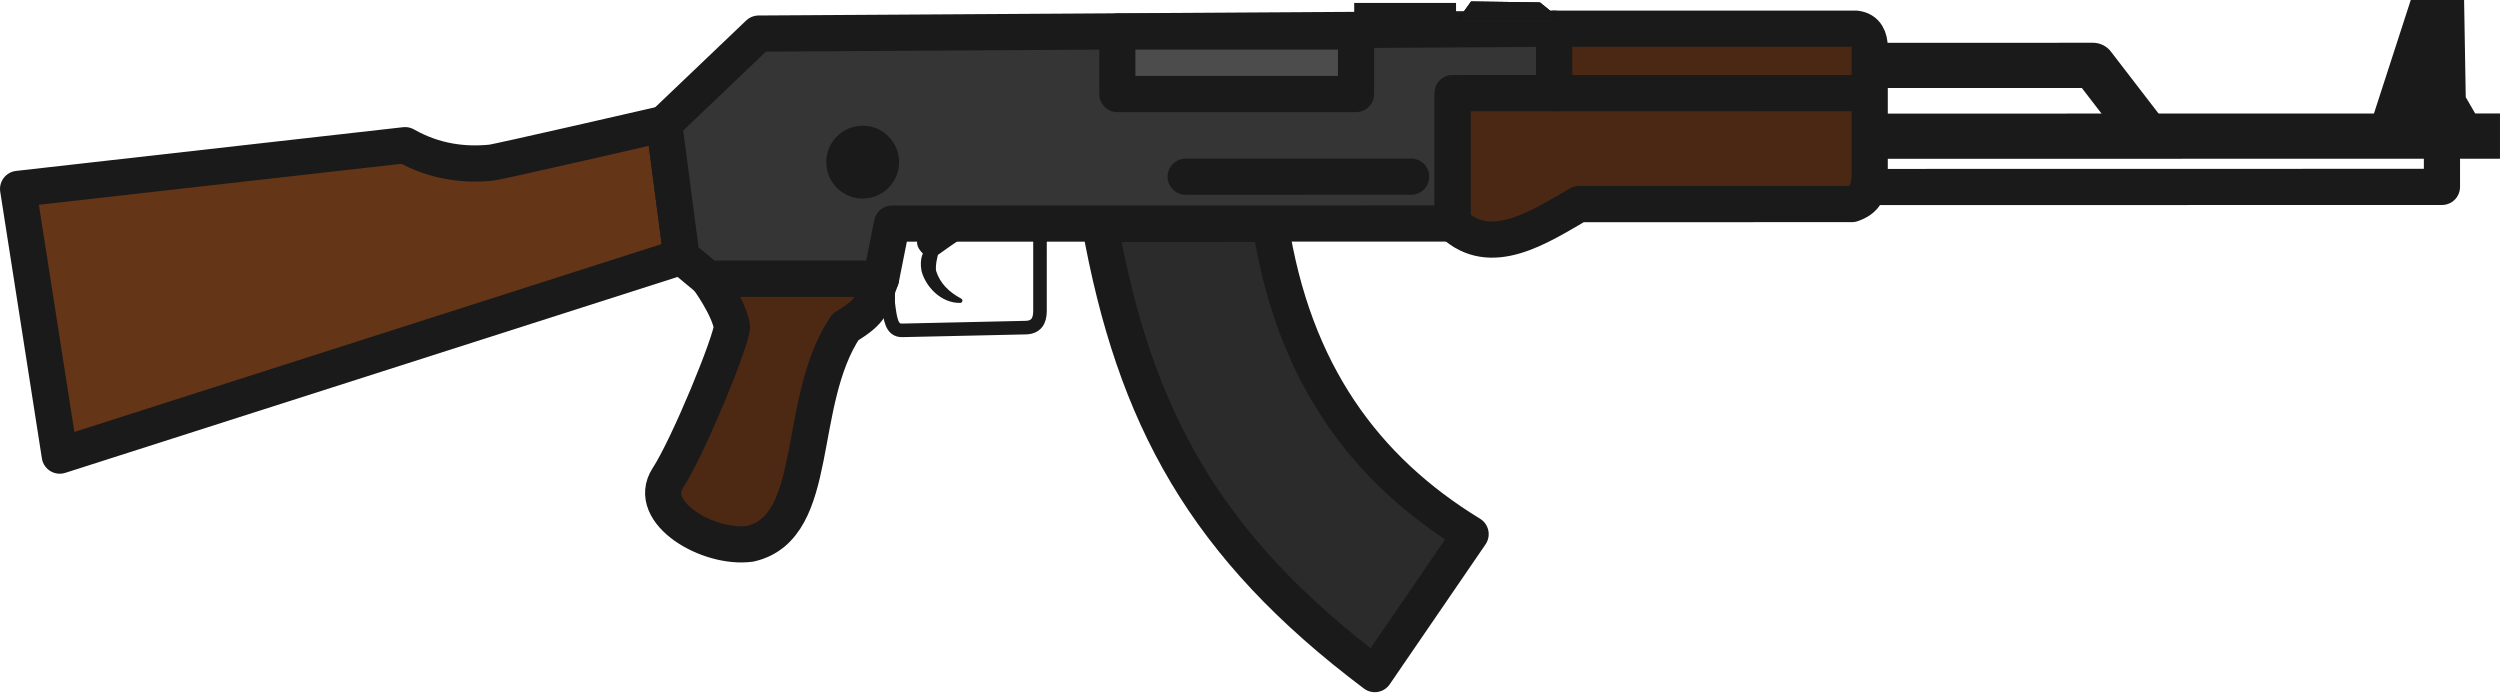
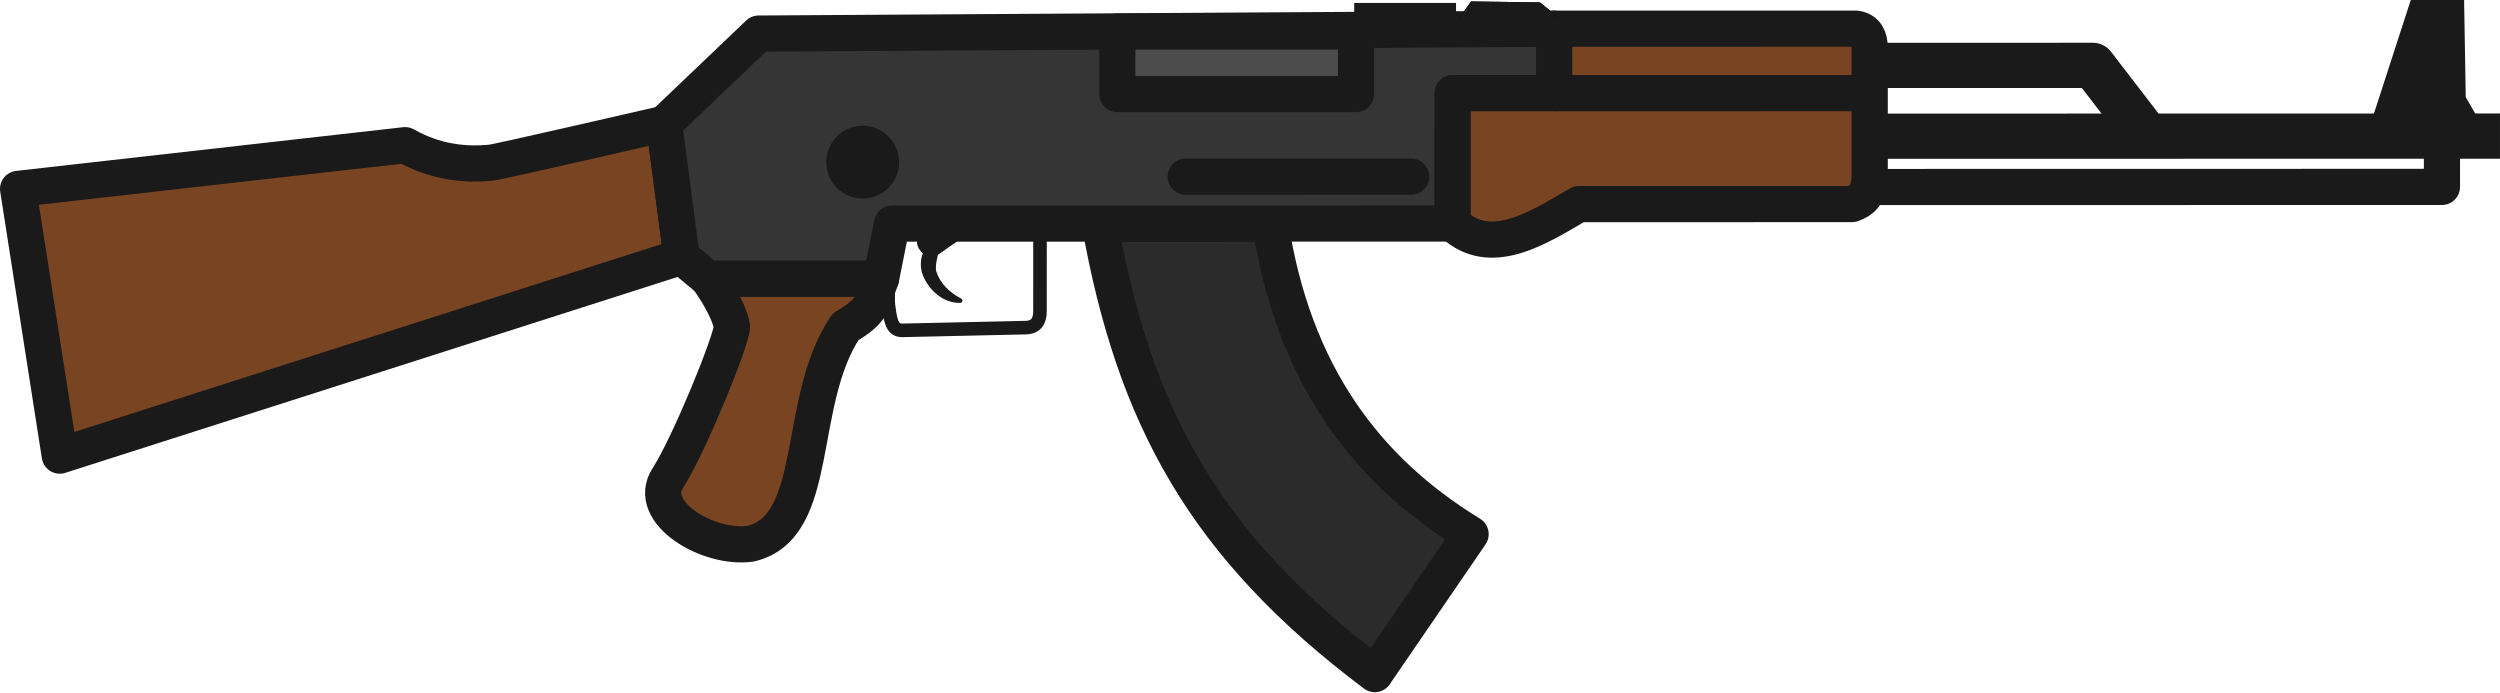
- <svg xmlns="http://www.w3.org/2000/svg" xmlns:xlink="http://www.w3.org/1999/xlink" width="552.875" height="153.077" viewBox="0 0 146.281 40.502" version="1.1" id="svg8" xml:space="preserve">
-   <defs id="defs2">
-     <linearGradient id="linearGradient1000">
-       <stop style="stop-color:#131313;stop-opacity:1" offset="0" id="stop996" />
-       <stop style="stop-color:#cacaca;stop-opacity:1" offset="1" id="stop998" />
-     </linearGradient>
-     <linearGradient id="linearGradient972">
-       <stop id="stop968" offset="0" style="stop-color:#131313;stop-opacity:1" />
-       <stop id="stop970" offset="1" style="stop-color:#686868;stop-opacity:1" />
-     </linearGradient>
-     <linearGradient id="linearGradient942">
-       <stop style="stop-color:#131313;stop-opacity:1" offset="0" id="stop938" />
-       <stop style="stop-color:#3d3d3d;stop-opacity:1" offset="1" id="stop940" />
-     </linearGradient>
-     <linearGradient id="linearGradient906">
-       <stop style="stop-color:#1b100b;stop-opacity:1" offset="0" id="stop902" />
-       <stop style="stop-color:#a55622;stop-opacity:1" offset="1" id="stop904" />
-     </linearGradient>
-     <linearGradient gradientTransform="matrix(0.8493846,-1.4178198e-4,-1.4178198e-4,0.8493846,-13.62488,-84.74483)" xlink:href="#linearGradient906" id="linearGradient908" x1="44.331" y1="125.377" x2="42.144" y2="106.791" gradientUnits="userSpaceOnUse" />
-     <linearGradient gradientTransform="matrix(0.8493846,-1.4178198e-4,-1.4178198e-4,0.8493846,-13.62488,-84.74483)" xlink:href="#linearGradient906" id="linearGradient928" x1="64.674" y1="137.395" x2="72.519" y2="119.157" gradientUnits="userSpaceOnUse" />
-     <linearGradient gradientTransform="matrix(0.8493846,-1.4178198e-4,-1.4178198e-4,0.8493846,-13.62488,-84.74483)" xlink:href="#linearGradient906" id="linearGradient936" x1="135.391" y1="118.283" x2="135.429" y2="99.478" gradientUnits="userSpaceOnUse" />
-     <linearGradient gradientTransform="matrix(0.8493846,-1.4178198e-4,-1.4178198e-4,0.8493846,-13.62488,-84.74483)" xlink:href="#linearGradient942" id="linearGradient944" x1="94.116" y1="117.725" x2="92.349" y2="100.995" gradientUnits="userSpaceOnUse" />
-     <linearGradient gradientTransform="matrix(0.224733,-3.7512015e-5,-3.7512015e-5,0.224733,-13.62488,-84.74483)" xlink:href="#linearGradient972" id="linearGradient962" x1="318.05" y1="422.988" x2="316.052" y2="402.799" gradientUnits="userSpaceOnUse" />
-     <linearGradient xlink:href="#linearGradient1000" id="linearGradient994" x1="105.011" y1="108.574" x2="105.029" y2="97.327" gradientUnits="userSpaceOnUse" gradientTransform="matrix(0.8098927,-1.3519175e-4,-1.0096071e-4,0.6048251,-10.26125,-59.8669)" />
-     <linearGradient xlink:href="#linearGradient942" id="linearGradient1002" gradientUnits="userSpaceOnUse" gradientTransform="matrix(0.7696833,-1.2847423e-4,-1.2864394e-4,0.7706615,-6.350329,-75.87686)" x1="116.124" y1="145.612" x2="101.476" y2="113.933" />
-   </defs>
+ <svg xmlns="http://www.w3.org/2000/svg" width="552.875" height="153.077" viewBox="0 0 146.281 40.502" version="1.1" id="svg8" xml:space="preserve">
+   <defs id="defs2" />
  <path id="path858" d="m 74.326,13.08 c 1.338,8.749 5.546,14.401 11.723,18.175 l -5.607,8.188 C 70.486,31.961 66.372,24.395 64.349,13.081 Z" style="fill:#2b2b2b;fill-opacity:1;stroke:#1a1a1a;stroke-width:2.117;stroke-linecap:butt;stroke-linejoin:round;stroke-miterlimit:4;stroke-dasharray:none;stroke-opacity:1" />
-   <path id="path860" d="m 39.08,27.959 c 1.212,-1.859 3.744,-8.056 3.747,-8.854 -0.196,-1.154 -1.405,-2.8 -1.405,-2.8 l 10.128,-0.002 c -0.573,1.527 -0.456,1.852 -2.083,2.829 -2.95,4.414 -1.381,11.719 -5.564,12.685 -2.464,0.34 -6.141,-1.838 -4.823,-3.858 z" style="fill:#4d2913;fill-opacity:1;stroke:#1a1a1a;stroke-width:2.117;stroke-linecap:butt;stroke-linejoin:round;stroke-miterlimit:4;stroke-dasharray:none;stroke-opacity:1" />
+   <path id="path860" d="m 39.08,27.959 c 1.212,-1.859 3.744,-8.056 3.747,-8.854 -0.196,-1.154 -1.405,-2.8 -1.405,-2.8 l 10.128,-0.002 c -0.573,1.527 -0.456,1.852 -2.083,2.829 -2.95,4.414 -1.381,11.719 -5.564,12.685 -2.464,0.34 -6.141,-1.838 -4.823,-3.858 z" style="fill:#784421;fill-opacity:1;stroke:#1a1a1a;stroke-width:2.117;stroke-linecap:butt;stroke-linejoin:round;stroke-miterlimit:4;stroke-dasharray:none;stroke-opacity:1" />
  <path id="path862" d="m 51.97,17.738 c 0.122,0.952 0.192,1.606 0.823,1.592 l 7.236,-0.16 c 0.593,-0.02 0.82,-0.384 0.823,-0.956 l 7.71e-4,-4.618 -8.882,0.002 z" style="fill:none;stroke:#1a1a1a;stroke-width:0.794;stroke-linecap:butt;stroke-linejoin:round;stroke-miterlimit:4;stroke-dasharray:none;stroke-opacity:1" />
  <path id="path864" d="m 53.883,13.779 2.397,0.002 c -0.549,0.371 -1.1,0.744 -1.516,1.054 0,0 -0.219,0.752 -0.101,1.102 0.239,0.709 0.74,1.235 1.518,1.654 -1.072,0.02 -1.912,-0.925 -2.13,-1.76 -0.131,-0.694 0.114,-1.02 0.114,-1.02 -0.536,-0.484 -0.367,-0.745 -0.281,-1.032 z" style="fill:#1a1a1a;fill-opacity:1;stroke:#1a1a1a;stroke-width:0.265px;stroke-linecap:round;stroke-linejoin:round;stroke-opacity:1" />
-   <path id="path866" d="m 38.857,7.244 c 0,0 -9.692,2.23 -10.103,2.272 -1.561,0.16 -3.322,-0.035 -5.051,-1.021 L 1.058,11.053 3.496,26.66 39.877,15.019 Z" style="fill:#653517;fill-opacity:1;stroke:#1a1a1a;stroke-width:2.117;stroke-linecap:butt;stroke-linejoin:round;stroke-miterlimit:4;stroke-dasharray:none;stroke-opacity:1" />
+   <path id="path866" d="m 38.857,7.244 c 0,0 -9.692,2.23 -10.103,2.272 -1.561,0.16 -3.322,-0.035 -5.051,-1.021 L 1.058,11.053 3.496,26.66 39.877,15.019 Z" style="fill:#784421;fill-opacity:1;stroke:#1a1a1a;stroke-width:2.117;stroke-linecap:butt;stroke-linejoin:round;stroke-miterlimit:4;stroke-dasharray:none;stroke-opacity:1" />
  <path id="path868" d="m 41.423,16.305 -1.546,-1.286 -1.02,-7.775 5.534,-5.279 46.551,-0.285 -6.29e-4,3.772 -5.939,9.92e-4 -0.001,7.625 -9.792,0.002 -23.016,0.004 -0.642,3.22 z" style="fill:#353535;fill-opacity:1;stroke:#1a1a1a;stroke-width:2.117;stroke-linecap:butt;stroke-linejoin:round;stroke-miterlimit:4;stroke-dasharray:none;stroke-opacity:1" />
-   <path id="path870" d="m 85.002,5.453 -0.001,7.625 c 2.213,2.088 5.008,0.246 7.384,-1.135 l 15.972,-0.003 c 0.794,-0.274 0.974,-0.726 1.044,-1.565 l 10e-4,-7.615 c -0.011,-0.5 -0.174,-1.014 -0.823,-1.083 l -17.638,0.003 -6.29e-4,3.772 z" style="fill:#4b2813;fill-opacity:1;stroke:#1a1a1a;stroke-width:2.117;stroke-linecap:butt;stroke-linejoin:round;stroke-miterlimit:4;stroke-dasharray:none;stroke-opacity:1" />
+   <path id="path870" d="m 85.002,5.453 -0.001,7.625 c 2.213,2.088 5.008,0.246 7.384,-1.135 l 15.972,-0.003 c 0.794,-0.274 0.974,-0.726 1.044,-1.565 l 10e-4,-7.615 c -0.011,-0.5 -0.174,-1.014 -0.823,-1.083 l -17.638,0.003 -6.29e-4,3.772 z" style="fill:#784421;fill-opacity:1;stroke:#1a1a1a;stroke-width:2.117;stroke-linecap:butt;stroke-linejoin:round;stroke-miterlimit:4;stroke-dasharray:none;stroke-opacity:1" />
  <path id="path872" d="m 109.822,7.97 36.459,-0.006" style="fill:none;stroke:#1a1a1a;stroke-width:2.646;stroke-linecap:butt;stroke-linejoin:miter;stroke-miterlimit:4;stroke-dasharray:none;stroke-opacity:1" />
  <path id="path874" d="m 141.157,0.133 2.894,-4.84e-4 0.095,5.592 0.676,1.164 -5.994,0.425 z" style="fill:#1a1a1a;fill-opacity:1;stroke:#1a1a1a;stroke-width:0.265px;stroke-linecap:butt;stroke-linejoin:miter;stroke-opacity:1" />
  <path style="fill:none;stroke:#1a1a1a;stroke-width:2.646;stroke-linecap:butt;stroke-linejoin:round;stroke-miterlimit:4;stroke-dasharray:none;stroke-opacity:1" d="m 109.823,3.827 12.642,-0.002 3.257,4.233" id="path876" />
  <path id="path880" d="m 109.4,10.942 33.485,-0.006 3.6e-4,-2.178" style="fill:none;stroke:#1a1a1a;stroke-width:2.117;stroke-linecap:butt;stroke-linejoin:round;stroke-miterlimit:4;stroke-dasharray:none;stroke-opacity:1" />
  <path id="path882" d="m 90.941,5.452 18.5,-0.003" style="fill:none;stroke:#1a1a1a;stroke-width:2.117;stroke-linecap:butt;stroke-linejoin:miter;stroke-miterlimit:4;stroke-dasharray:none;stroke-opacity:1" />
  <path id="path884" d="m 69.376,10.339 13.194,-0.002" style="fill:none;stroke:#1a1a1a;stroke-width:2.117;stroke-linecap:round;stroke-linejoin:miter;stroke-miterlimit:4;stroke-dasharray:none;stroke-opacity:1" />
  <path id="path888" d="m 85.339,1.107 0.738,-1.022 4.029,0.056 c 0,0 1.22,0.965 1.107,0.965 z" style="fill:#000000;stroke:none;stroke-width:0.265px;stroke-linecap:butt;stroke-linejoin:miter;stroke-opacity:1" />
  <path id="path892" d="m 85.339,1.107 0.738,-1.022 4.029,0.056 c 0,0 1.22,0.965 1.107,0.965 z" style="fill:#1a1a1a;fill-opacity:1;stroke:none;stroke-width:0.265px;stroke-linecap:butt;stroke-linejoin:miter;stroke-opacity:1" />
  <rect transform="matrix(1,-1.6691963e-4,-1.6691963e-4,1,0,0)" y="0.185" x="79.238" height="0.936" width="5.959" id="rect894" style="opacity:0.999;fill:#1a1a1a;fill-opacity:1;stroke:none;stroke-width:2.117;stroke-linecap:round;stroke-linejoin:round;stroke-miterlimit:4;stroke-dasharray:none;paint-order:stroke fill markers" />
  <path id="path896" d="m 79.345,1.843 -6.11e-4,3.658 -13.967,0.002 6.11e-4,-3.658 z" style="fill:#4c4c4c;fill-opacity:1;stroke:#1a1a1a;stroke-width:2.117;stroke-linecap:butt;stroke-linejoin:round;stroke-miterlimit:4;stroke-dasharray:none;stroke-opacity:1" />
  <circle transform="matrix(1,-1.6691963e-4,-1.6691963e-4,1,0,0)" r="2.131" cy="9.496" cx="50.479" id="path966" style="opacity:0.999;fill:#1a1a1a;fill-opacity:1;stroke:none;stroke-width:1.058;stroke-linecap:round;stroke-linejoin:round;stroke-miterlimit:4;stroke-dasharray:none;stroke-opacity:1;paint-order:normal" />
</svg>
